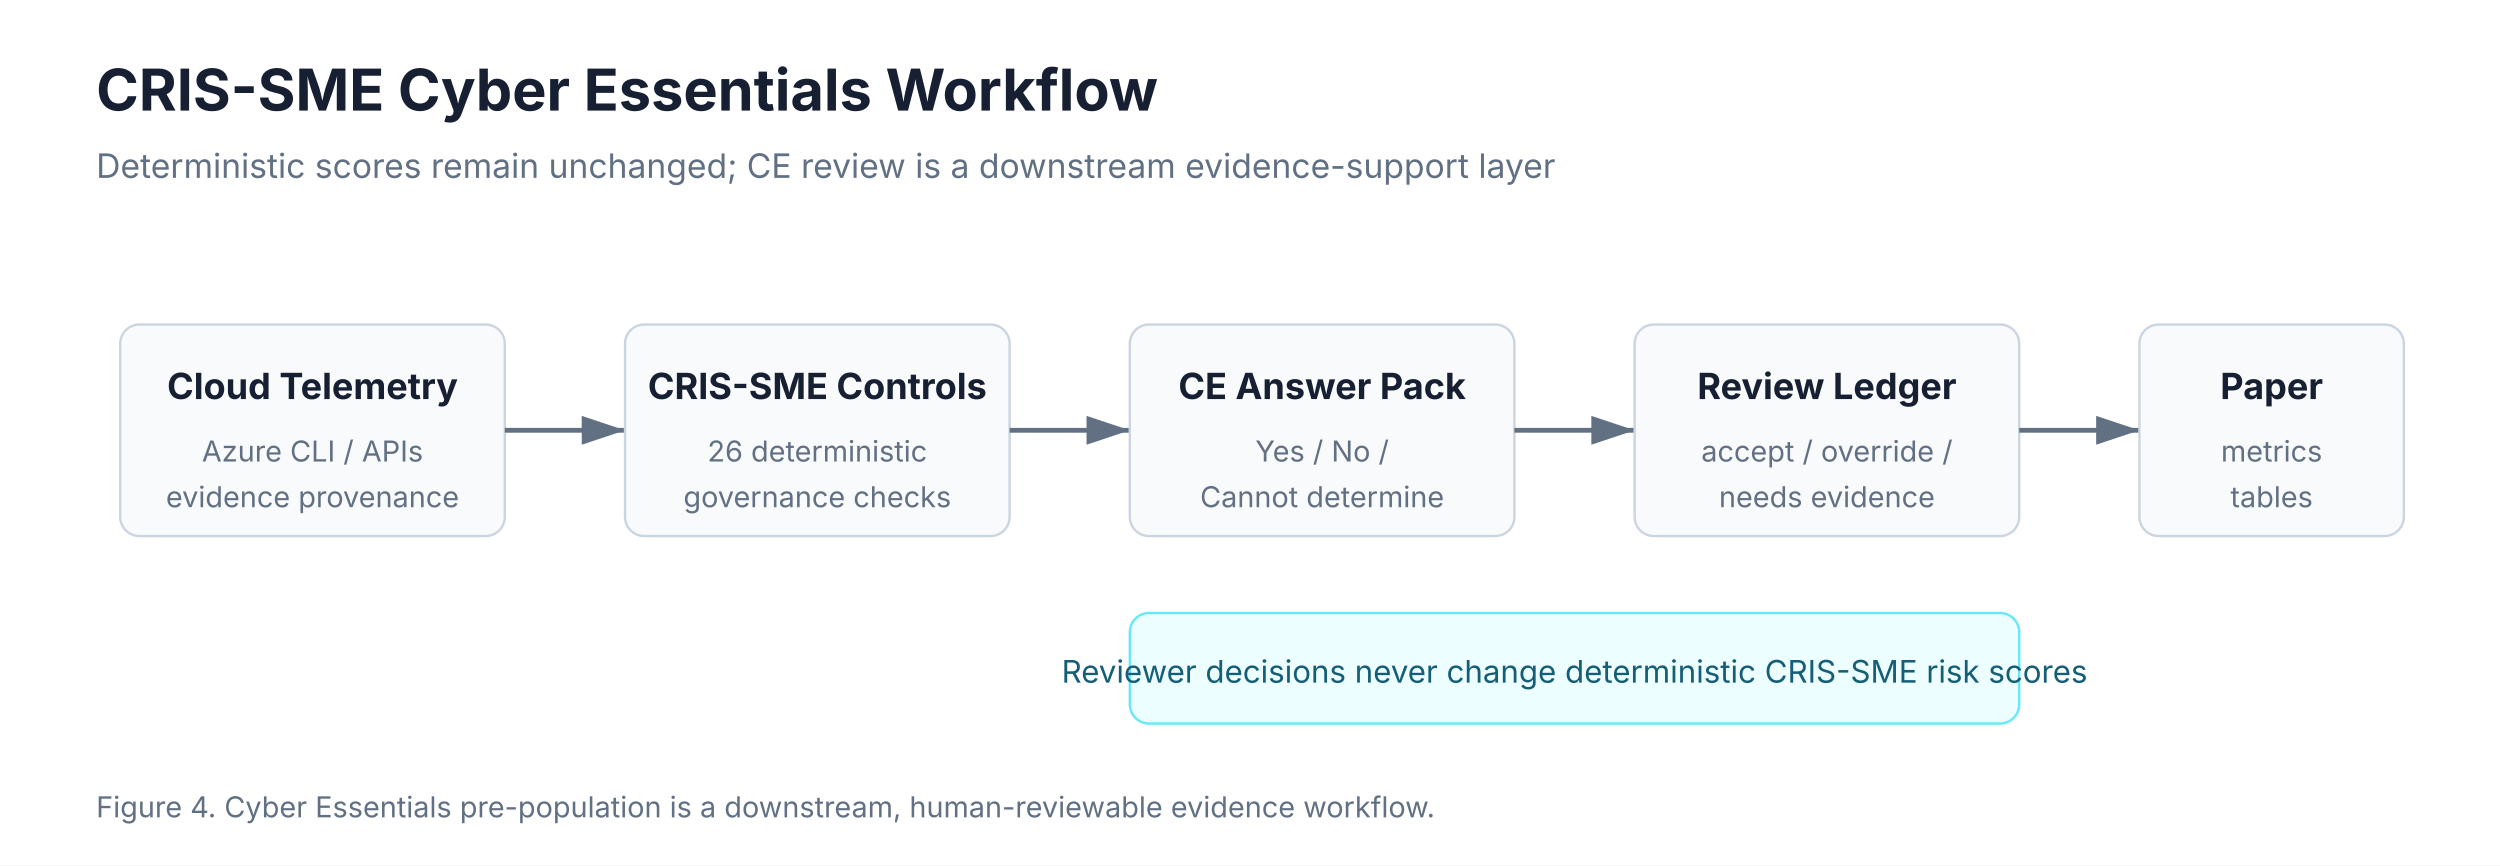
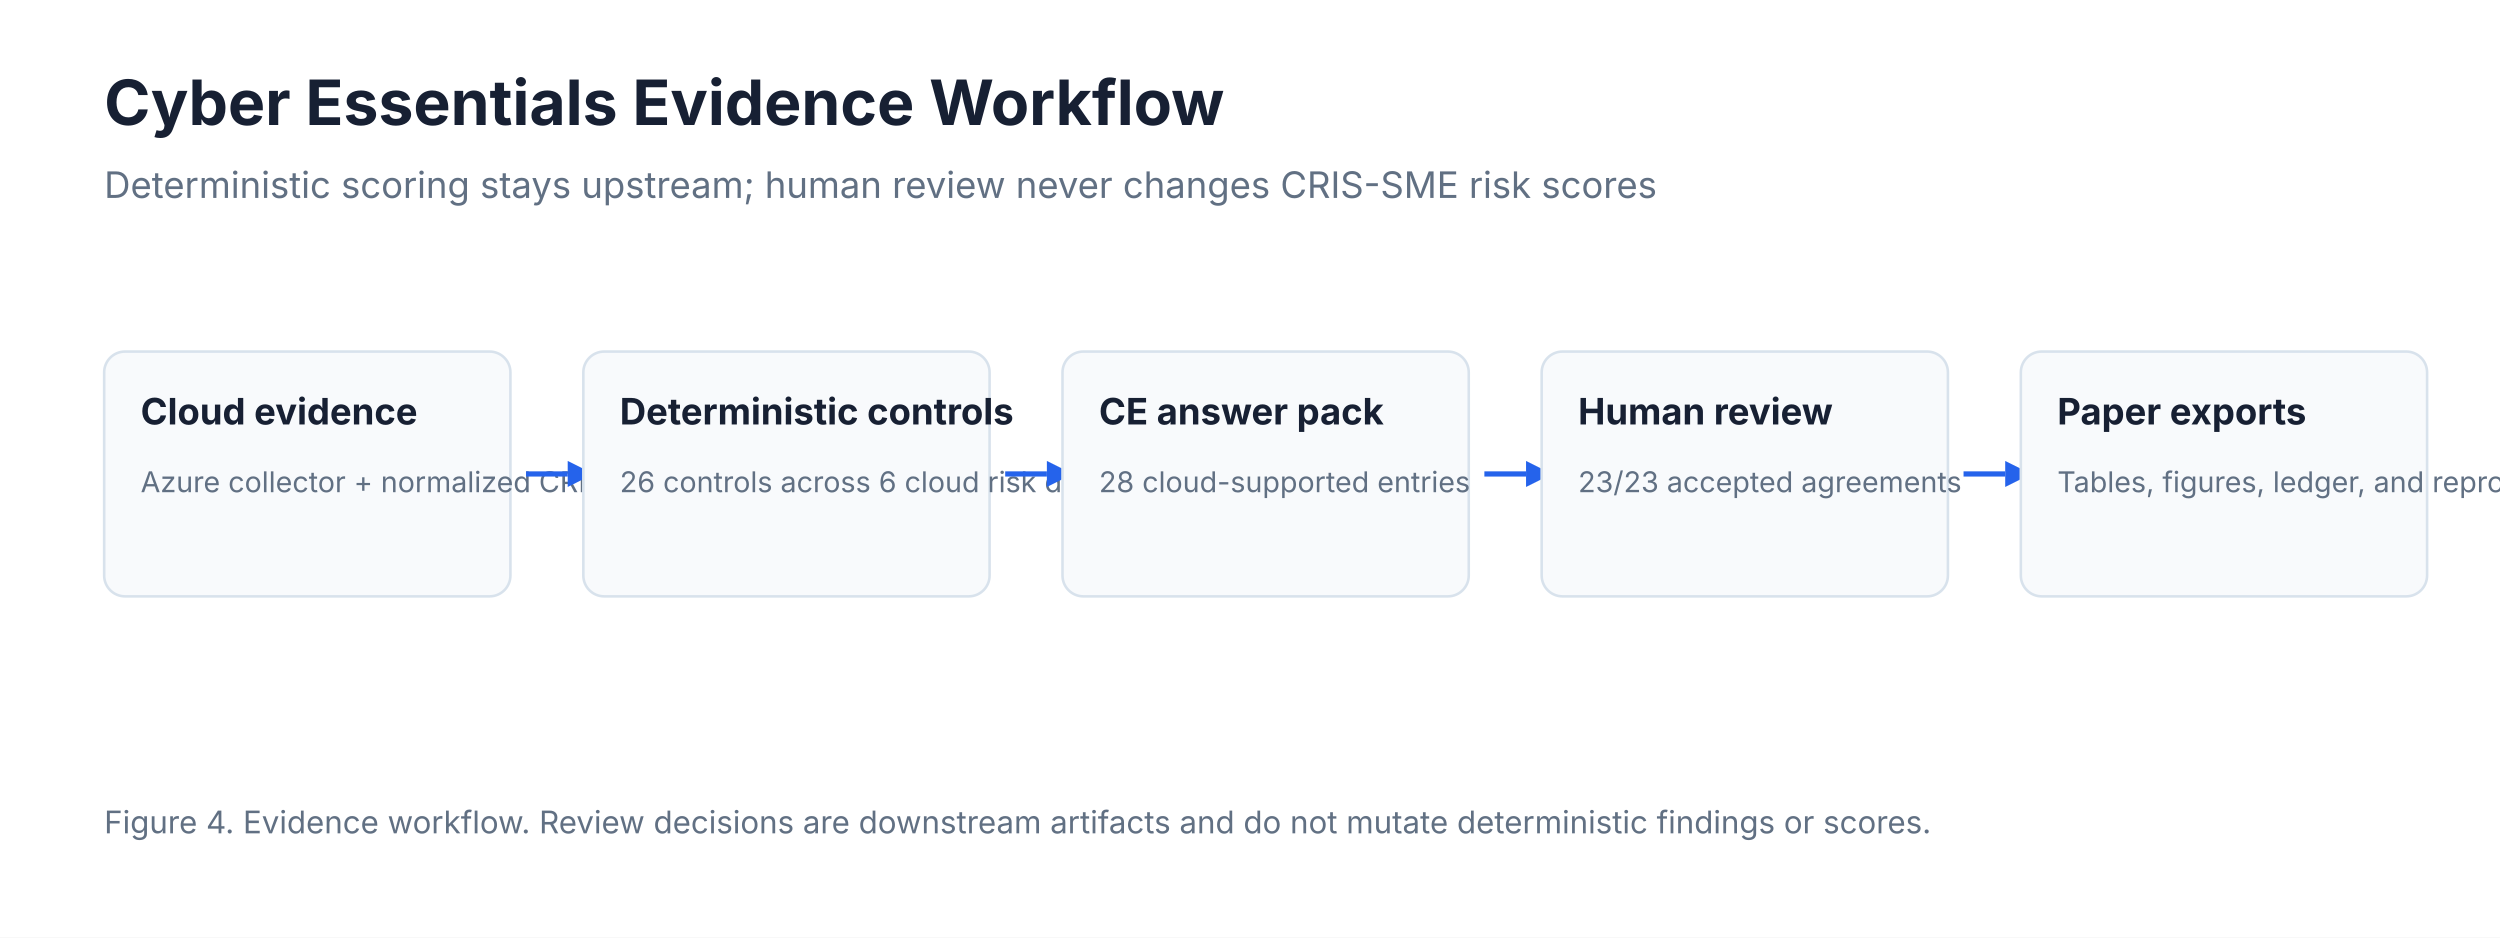
- <svg xmlns="http://www.w3.org/2000/svg" width="1040" height="360" viewBox="0 0 1040 360" role="img" aria-labelledby="title desc">
-   <rect width="1040" height="360" fill="#ffffff" />
-   <text x="40" y="46" font-family="Inter, Arial, sans-serif" font-size="24" font-weight="700" fill="#172033">CRIS-SME Cyber Essentials Workflow</text>
-   <text x="40" y="74" font-family="Inter, Arial, sans-serif" font-size="14" fill="#617083">Deterministic scores remain unchanged; CE review is a downstream evidence-support layer</text>
-   <defs>
-     <marker id="arrow" markerWidth="10" markerHeight="10" refX="9" refY="3" orient="auto" markerUnits="strokeWidth">
-       <path d="M0,0 L0,6 L9,3 z" fill="#617083" />
-     </marker>
-   </defs>
-   <g font-family="Inter, Arial, sans-serif">
-     <rect x="50" y="135" width="160" height="88" rx="8" fill="#f8fafc" stroke="#cbd5e1" />
-     <text x="130" y="166" font-size="15" font-weight="700" fill="#172033" text-anchor="middle">Cloud Telemetry</text>
-     <text x="130" y="192" font-size="12" fill="#617083" text-anchor="middle">Azure CLI / APIs</text>
-     <text x="130" y="211" font-size="12" fill="#617083" text-anchor="middle">evidence provenance</text>
-     <line x1="210" y1="179" x2="260" y2="179" stroke="#617083" stroke-width="2" marker-end="url(#arrow)" />
-     <rect x="260" y="135" width="160" height="88" rx="8" fill="#f8fafc" stroke="#cbd5e1" />
-     <text x="340" y="166" font-size="15" font-weight="700" fill="#172033" text-anchor="middle">CRIS-SME Controls</text>
-     <text x="340" y="192" font-size="12" fill="#617083" text-anchor="middle">26 deterministic</text>
-     <text x="340" y="211" font-size="12" fill="#617083" text-anchor="middle">governance checks</text>
-     <line x1="420" y1="179" x2="470" y2="179" stroke="#617083" stroke-width="2" marker-end="url(#arrow)" />
-     <rect x="470" y="135" width="160" height="88" rx="8" fill="#f8fafc" stroke="#cbd5e1" />
-     <text x="550" y="166" font-size="15" font-weight="700" fill="#172033" text-anchor="middle">CE Answer Pack</text>
-     <text x="550" y="192" font-size="12" fill="#617083" text-anchor="middle">Yes / No /</text>
-     <text x="550" y="211" font-size="12" fill="#617083" text-anchor="middle">Cannot determine</text>
-     <line x1="630" y1="179" x2="680" y2="179" stroke="#617083" stroke-width="2" marker-end="url(#arrow)" />
-     <rect x="680" y="135" width="160" height="88" rx="8" fill="#f8fafc" stroke="#cbd5e1" />
-     <text x="760" y="166" font-size="15" font-weight="700" fill="#172033" text-anchor="middle">Review Ledger</text>
-     <text x="760" y="192" font-size="12" fill="#617083" text-anchor="middle">accept / override /</text>
-     <text x="760" y="211" font-size="12" fill="#617083" text-anchor="middle">needs evidence</text>
-     <line x1="840" y1="179" x2="890" y2="179" stroke="#617083" stroke-width="2" marker-end="url(#arrow)" />
-     <rect x="890" y="135" width="110" height="88" rx="8" fill="#f8fafc" stroke="#cbd5e1" />
-     <text x="945" y="166" font-size="15" font-weight="700" fill="#172033" text-anchor="middle">Paper</text>
-     <text x="945" y="192" font-size="12" fill="#617083" text-anchor="middle">metrics</text>
-     <text x="945" y="211" font-size="12" fill="#617083" text-anchor="middle">tables</text>
-     <rect x="470" y="255" width="370" height="46" rx="8" fill="#ecfeff" stroke="#67e8f9" />
-     <text x="655" y="284" font-size="13" fill="#155e75" text-anchor="middle">Reviewer decisions never change deterministic CRIS-SME risk scores</text>
-   </g>
-   <text x="40" y="340" font-family="Inter, Arial, sans-serif" font-size="12" fill="#617083">Figure 4. Cyber Essentials pre-population is a downstream, human-reviewable evidence workflow.</text>
+ <svg xmlns="http://www.w3.org/2000/svg" width="960" height="360" viewBox="0 0 960 360" role="img" aria-labelledby="title desc">
+   <rect width="960" height="360" fill="#ffffff" />
+   <text x="40.0" y="48.0" font-family="Inter, Arial, sans-serif" font-size="24" fill="#172033" font-weight="700">Cyber Essentials Evidence Workflow</text>
+   <text x="40.0" y="76.0" font-family="Inter, Arial, sans-serif" font-size="14" fill="#617083">Deterministic scoring stays upstream; human review never changes CRIS-SME risk scores</text>
+   <rect x="40" y="135" width="156" height="94" rx="8" fill="#f8fafc" stroke="#d8e2ec" />
+   <text x="54.0" y="163.0" font-family="Inter, Arial, sans-serif" font-size="14" fill="#172033" font-weight="700">Cloud evidence</text>
+   <text x="54.0" y="189.0" font-family="Inter, Arial, sans-serif" font-size="11" fill="#617083">Azure collector + normalized CRIS profile</text>
+   <line x1="202" y1="182" x2="218" y2="182" stroke="#2563eb" stroke-width="2" />
+   <path d="M 218 177 L 228 182 L 218 187 Z" fill="#2563eb" />
+   <rect x="224" y="135" width="156" height="94" rx="8" fill="#f8fafc" stroke="#d8e2ec" />
+   <text x="238.0" y="163.0" font-family="Inter, Arial, sans-serif" font-size="14" fill="#172033" font-weight="700">Deterministic controls</text>
+   <text x="238.0" y="189.0" font-family="Inter, Arial, sans-serif" font-size="11" fill="#617083">26 controls across 6 cloud risk domains</text>
+   <line x1="386" y1="182" x2="402" y2="182" stroke="#2563eb" stroke-width="2" />
+   <path d="M 402 177 L 412 182 L 402 187 Z" fill="#2563eb" />
+   <rect x="408" y="135" width="156" height="94" rx="8" fill="#f8fafc" stroke="#d8e2ec" />
+   <text x="422.0" y="163.0" font-family="Inter, Arial, sans-serif" font-size="14" fill="#172033" font-weight="700">CE answer pack</text>
+   <text x="422.0" y="189.0" font-family="Inter, Arial, sans-serif" font-size="11" fill="#617083">28 cloud-supported entries</text>
+   <line x1="570" y1="182" x2="586" y2="182" stroke="#2563eb" stroke-width="2" />
+   <path d="M 586 177 L 596 182 L 586 187 Z" fill="#2563eb" />
+   <rect x="592" y="135" width="156" height="94" rx="8" fill="#f8fafc" stroke="#d8e2ec" />
+   <text x="606.0" y="163.0" font-family="Inter, Arial, sans-serif" font-size="14" fill="#172033" font-weight="700">Human review</text>
+   <text x="606.0" y="189.0" font-family="Inter, Arial, sans-serif" font-size="11" fill="#617083">23/23 accepted agreements</text>
+   <line x1="754" y1="182" x2="770" y2="182" stroke="#2563eb" stroke-width="2" />
+   <path d="M 770 177 L 780 182 L 770 187 Z" fill="#2563eb" />
+   <rect x="776" y="135" width="156" height="94" rx="8" fill="#f8fafc" stroke="#d8e2ec" />
+   <text x="790.0" y="163.0" font-family="Inter, Arial, sans-serif" font-size="14" fill="#172033" font-weight="700">Paper exports</text>
+   <text x="790.0" y="189.0" font-family="Inter, Arial, sans-serif" font-size="11" fill="#617083">Tables, figures, ledger, and reproducibility artifacts</text>
+   <text x="40.0" y="320.0" font-family="Inter, Arial, sans-serif" font-size="12" fill="#617083">Figure 4. Evidence workflow. Review decisions are downstream artifacts and do not mutate deterministic findings or scores.</text>
</svg>
